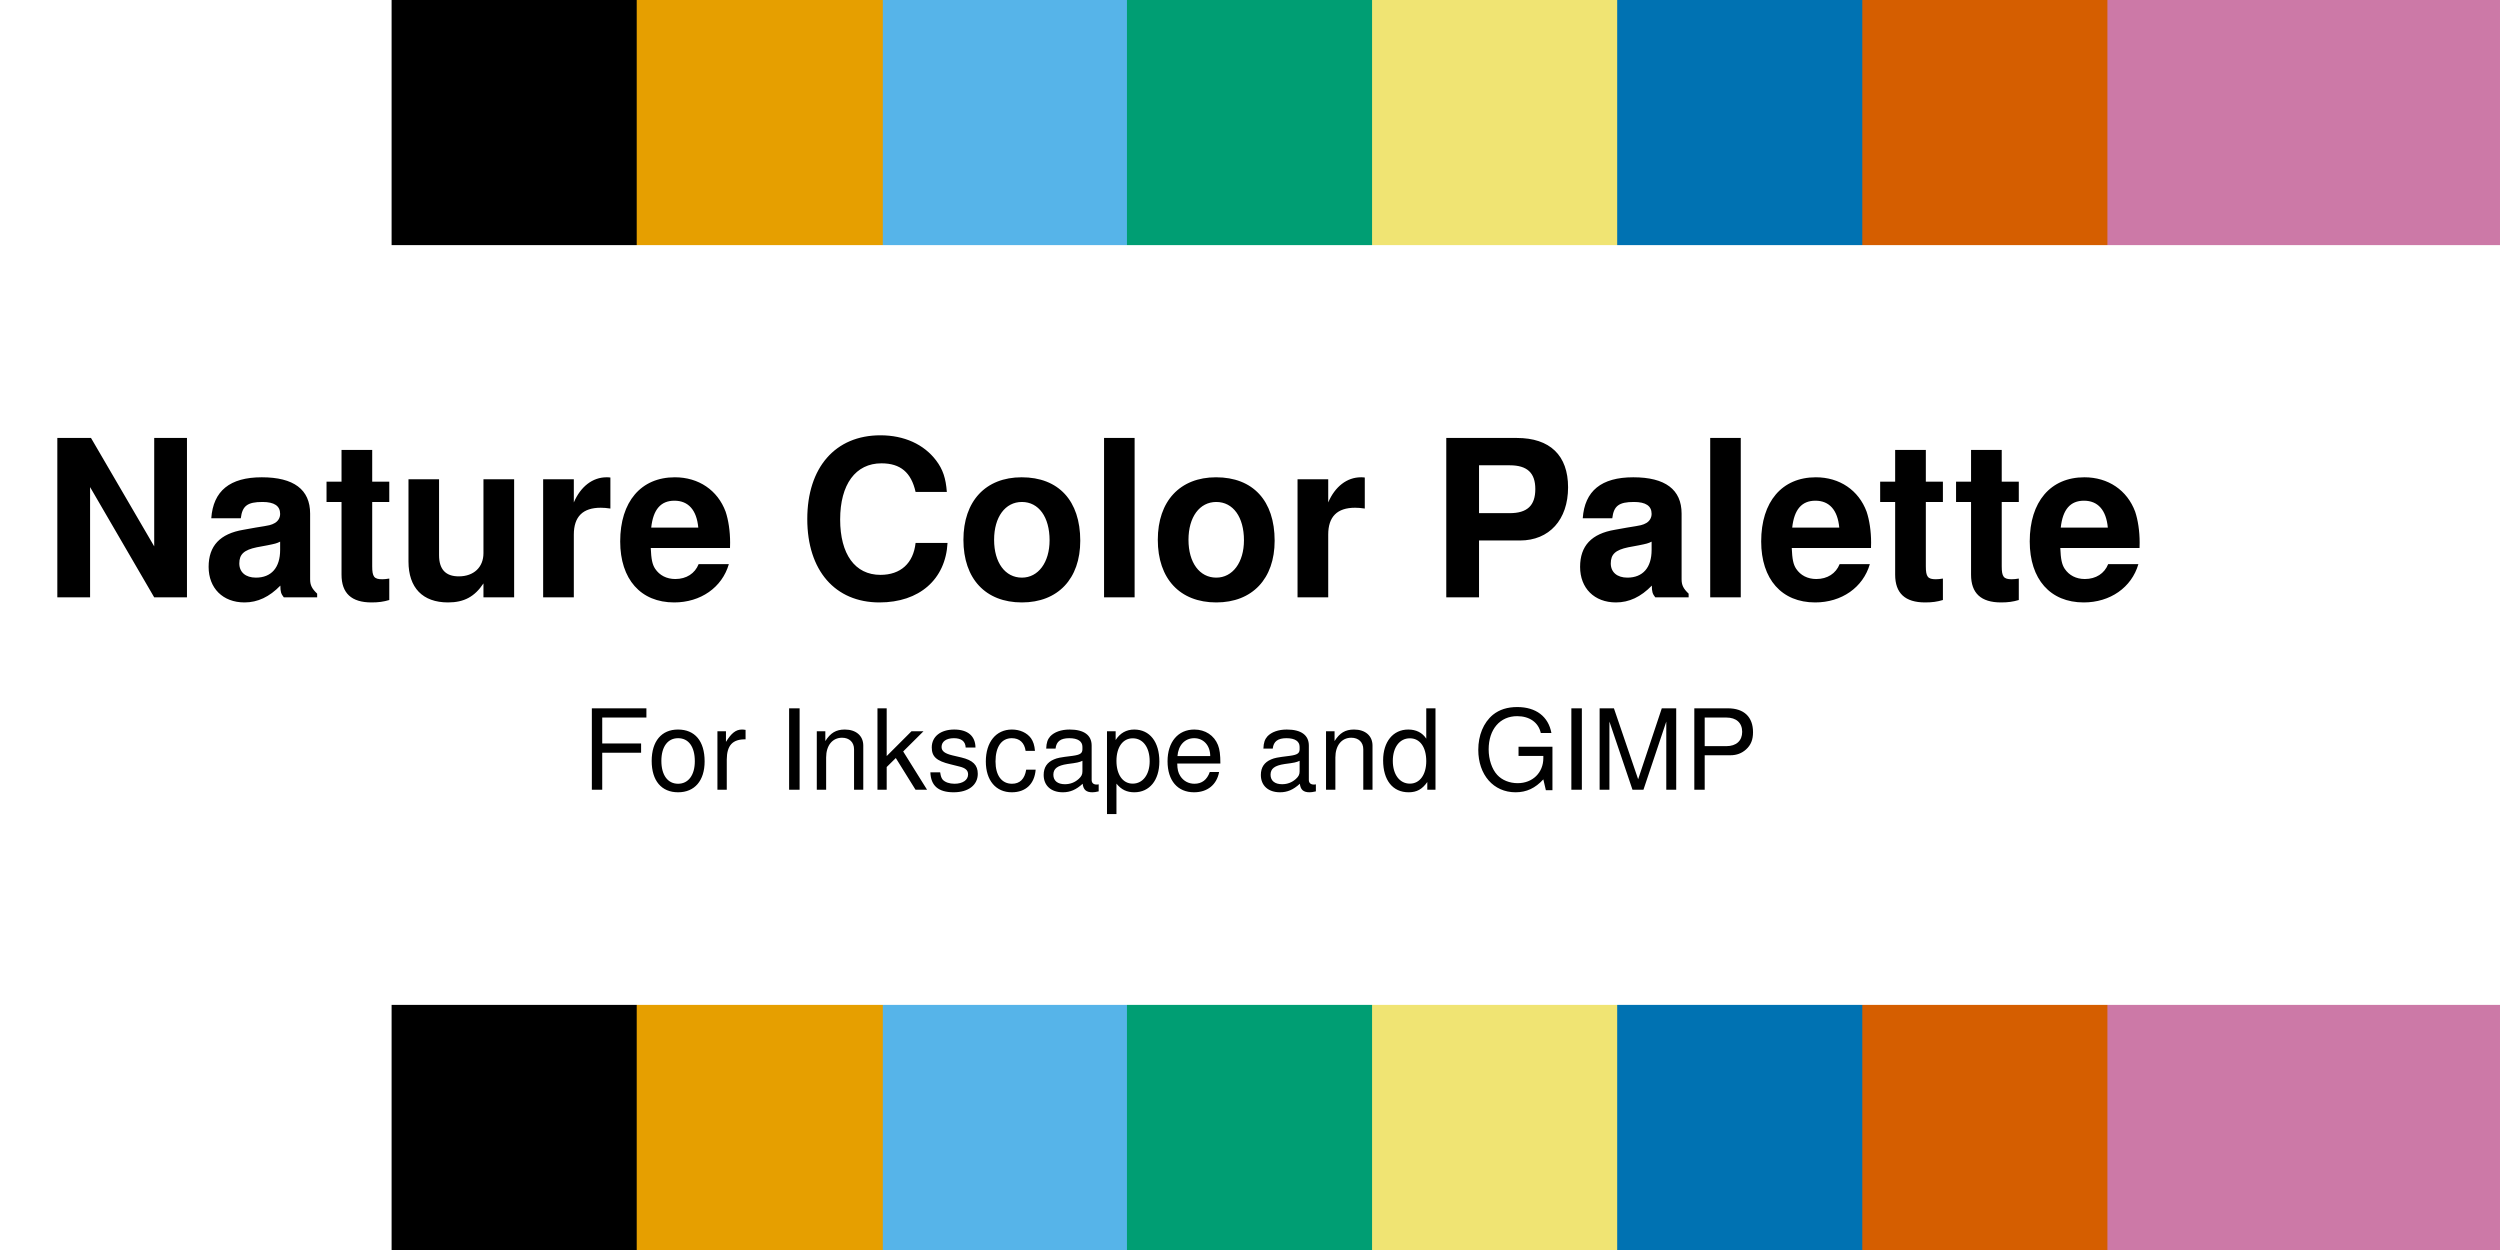
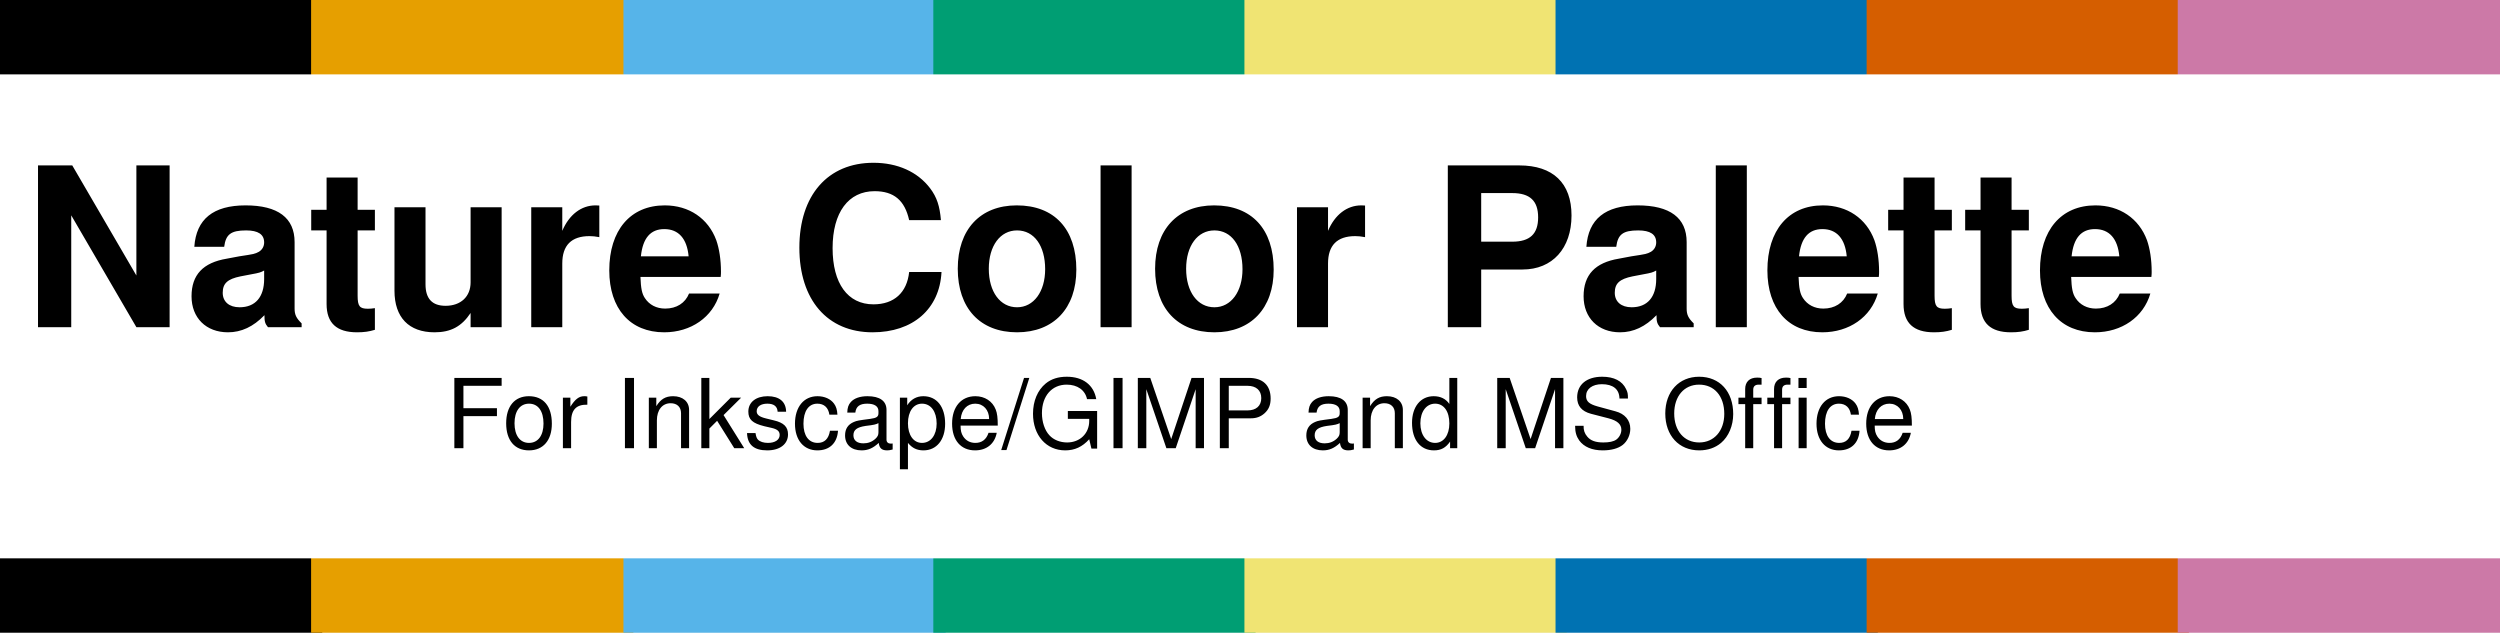
- <svg xmlns="http://www.w3.org/2000/svg" xmlns:xlink="http://www.w3.org/1999/xlink" width="1280" height="640" viewBox="0 0 338.667 169.333" version="1.1" id="svg5">
+ <svg xmlns="http://www.w3.org/2000/svg" xmlns:xlink="http://www.w3.org/1999/xlink" width="1008.5" height="255.233" viewBox="0 0 266.832 67.53" version="1.1" id="svg5">
  <defs id="defs2">
    <linearGradient gradientUnits="userSpaceOnUse" id="linearGradient5785">
      <stop id="stop5787" offset="0" style="stop-color:#c0cdf9;stop-opacity:1" />
      <stop id="stop5789" offset="1" style="stop-color:#07092d;stop-opacity:0.288" />
    </linearGradient>
    <linearGradient gradientUnits="userSpaceOnUse" y2="60" x2="58" y1="35" x1="33" xlink:href="#WhiteTransparent-4" id="shinySpecular-4" gradientTransform="matrix(1.009184,0,0,1.009184,-0.3890738,-0.3831933)" />
    <linearGradient gradientUnits="userSpaceOnUse" id="WhiteTransparent-4">
      <stop id="stop7606-4" offset="0" style="stop-color:white;stop-opacity:1" />
      <stop id="stop7608-7" offset="1" style="stop-color:white;stop-opacity:0" />
    </linearGradient>
    <linearGradient gradientUnits="userSpaceOnUse" y2="50" x2="90" y1="20" x1="60" xlink:href="#WhiteTransparent-4" id="IcecapTip-6" />
  </defs>
-   <g id="layer1">
-     <rect style="fill:#ffffff;stroke-width:0.572" id="rect858" width="54.24" height="169.333" x="-3.5527137e-15" y="-1.0658141e-14" />
-     <rect style="fill:#000000;stroke-width:0.456" id="rect962" width="34.396" height="169.333" x="53.049" y="-1.0658141e-14" />
-     <rect style="fill:#e69f00;stroke-width:0.456" id="rect982" width="34.396" height="169.333" x="86.254" y="-1.0658141e-14" />
-     <rect style="fill:#56b4e9;stroke-width:0.456" id="rect1204" width="34.396" height="169.333" x="119.592" y="7.1054274e-15" />
-     <rect style="fill:#009e73;stroke-width:0.456" id="rect1004" width="34.396" height="169.333" x="152.665" y="7.1054274e-15" />
-     <rect style="fill:#f0e473;stroke-width:0.456" id="rect1006" width="34.396" height="169.333" x="185.87" y="-3.5527137e-15" />
-     <rect style="fill:#0072b2;stroke-width:0.456" id="rect1008" width="34.396" height="169.333" x="219.075" y="7.1054274e-15" />
-     <rect style="fill:#d55e00;stroke-width:0.456" id="rect1010" width="34.396" height="169.333" x="252.28" y="-3.5527137e-15" />
-     <rect style="fill:#cc79a7;stroke-width:0.567" id="rect1012" width="53.181" height="169.333" x="285.485" y="-3.5527137e-15" />
-     <rect style="fill:#ffffff;stroke-width:1.115" id="rect4558" width="338.667" height="102.923" x="-4.2632564e-14" y="33.205" />
-     <text xml:space="preserve" style="font-size:29.622px;line-height:1.25;font-family:Helvetica;-inkscape-font-specification:Helvetica;text-align:center;text-anchor:middle;stroke-width:0.154" x="168.849" y="80.924" id="text2040">
-       <tspan id="tspan2038" style="font-style:normal;font-variant:normal;font-weight:bold;font-stretch:normal;font-size:29.622px;font-family:Helvetica;-inkscape-font-specification:'Helvetica Bold';text-align:center;text-anchor:middle;stroke-width:0.154" x="168.849" y="80.924">Nature Color Palette</tspan>
+   <g id="layer1" transform="translate(-53.04896,-38.36459)">
+     <rect style="fill:#000000;stroke-width:0.288" id="rect962" width="34.396" height="67.53" x="53.049" y="38.365" />
+     <rect style="fill:#e69f00;stroke-width:0.288" id="rect982" width="34.396" height="67.53" x="86.254" y="38.365" />
+     <rect style="fill:#56b4e9;stroke-width:0.288" id="rect1204" width="34.396" height="67.53" x="119.592" y="38.365" />
+     <rect style="fill:#009e73;stroke-width:0.288" id="rect1004" width="34.396" height="67.53" x="152.665" y="38.365" />
+     <rect style="fill:#f0e473;stroke-width:0.288" id="rect1006" width="34.396" height="67.53" x="185.87" y="38.365" />
+     <rect style="fill:#0072b2;stroke-width:0.288" id="rect1008" width="34.396" height="67.53" x="219.075" y="38.365" />
+     <rect style="fill:#d55e00;stroke-width:0.288" id="rect1010" width="34.396" height="67.53" x="252.28" y="38.365" />
+     <rect style="fill:#cc79a7;stroke-width:0.288" id="rect1012" width="34.396" height="67.53" x="285.485" y="38.365" />
+     <rect style="fill:#ffffff;stroke-width:0.701" id="rect4558" width="266.832" height="51.654" x="53.049" y="46.303" />
+     <text xml:space="preserve" style="font-size:23.689px;line-height:1.25;font-family:Helvetica;-inkscape-font-specification:Helvetica;text-align:center;text-anchor:middle;stroke-width:0.123" x="185.931" y="73.285" id="text2040">
+       <tspan id="tspan2038" style="font-style:normal;font-variant:normal;font-weight:bold;font-stretch:normal;font-size:23.689px;font-family:Helvetica;-inkscape-font-specification:'Helvetica Bold';text-align:center;text-anchor:middle;stroke-width:0.123" x="185.931" y="73.285">Nature Color Palette</tspan>
    </text>
-     <text xml:space="preserve" style="font-size:15.119px;line-height:1.25;font-family:Helvetica;-inkscape-font-specification:Helvetica;text-align:center;text-anchor:middle;stroke-width:1.374" x="169.034" y="106.981" id="text2894">
-       <tspan id="tspan2892" style="text-align:center;text-anchor:middle;stroke-width:1.374" x="169.034" y="106.981">For Inkscape and GIMP</tspan>
+     <text xml:space="preserve" style="font-size:10.3px;line-height:1.25;font-family:Helvetica;-inkscape-font-specification:Helvetica;text-align:center;text-anchor:middle;stroke-width:0.936" x="186.249" y="86.2" id="text2894">
+       <tspan id="tspan2892" style="text-align:center;text-anchor:middle;stroke-width:0.936" x="186.249" y="86.2">For Inkscape/GIMP and MS Office</tspan>
    </text>
  </g>
</svg>
